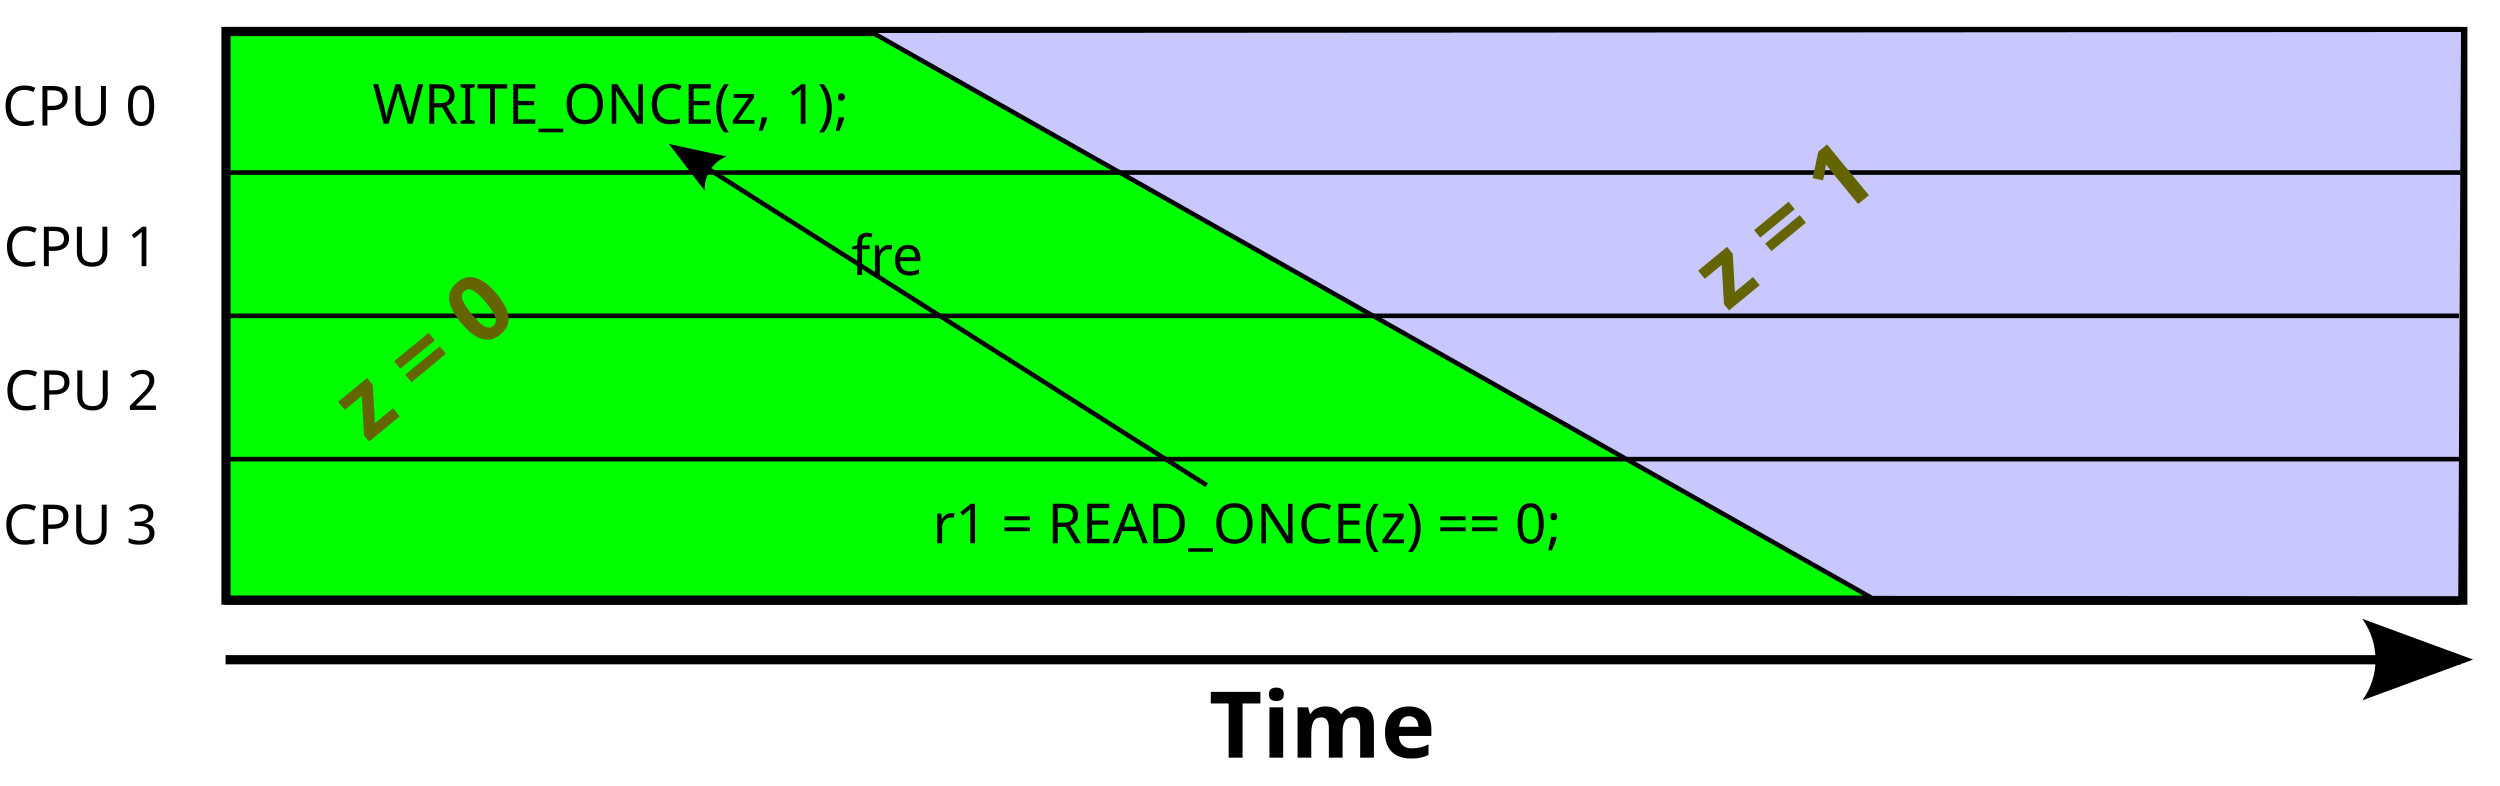
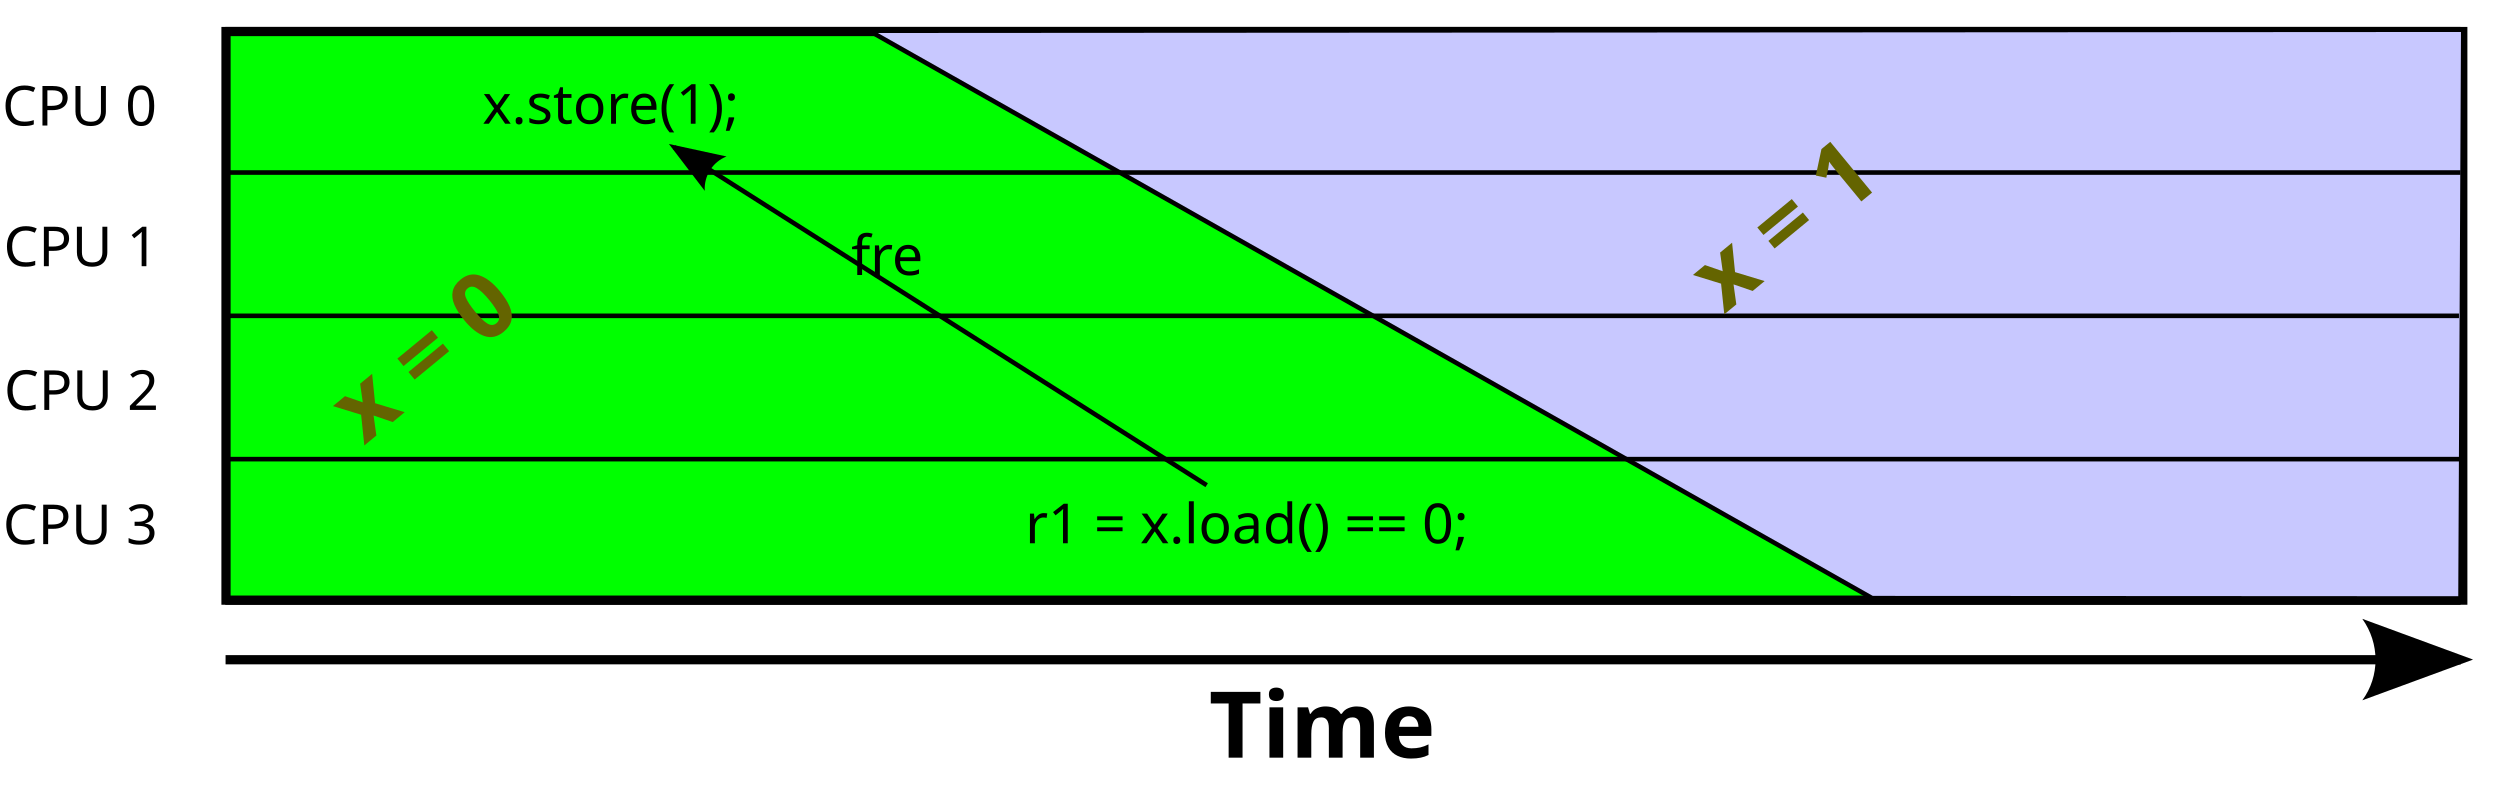
<svg xmlns="http://www.w3.org/2000/svg" width="464.377" height="145.98" viewBox="0 0 435.353 136.857" id="svg2" version="1.1">
  <defs id="defs90">
    <marker orient="auto" refY="0" refX="0" id="Arrow2Lend" style="overflow:visible">
      <path id="path4240" style="fill-rule:evenodd;stroke-width:0.625;stroke-linejoin:round" d="M 8.719,4.034 -2.207,0.016 8.719,-4.002 c -1.745,2.372 -1.735,5.617 -6e-7,8.035 z" transform="matrix(-1.1,0,0,-1.1,-1.1,0)" />
    </marker>
  </defs>
  <rect style="fill:#00ff00;fill-opacity:1;stroke:#000000;stroke-width:1.605;stroke-miterlimit:4;stroke-dasharray:none;stroke-dashoffset:0;stroke-opacity:1" id="rect3077" width="389.517" height="99.021" x="39.356" y="5.49" />
  <text xml:space="preserve" style="font-style:normal;font-weight:normal;line-height:0%;font-family:sans-serif;text-align:center;letter-spacing:0px;word-spacing:0px;text-anchor:middle;fill:#000000;fill-opacity:1;stroke:none" x="111.023" y="21.545" id="text3901">
-     <tspan id="tspan3903" x="111.023" y="21.545" style="font-size:9.63px;line-height:1.25;font-family:sans-serif">WRITE_ONCE(z, 1);</tspan>
+     <tspan id="tspan3903" x="111.023" y="21.545" style="font-size:9.63px;line-height:1.25;font-family:sans-serif">x.store(1);</tspan>
  </text>
  <path style="fill:none;stroke:#000000;stroke-width:0.802px;stroke-linecap:butt;stroke-linejoin:miter;stroke-opacity:1" d="M 39.23,5.089 H 428.484" id="path3925" />
  <path style="fill:#c8c8ff;fill-opacity:1;stroke:#000000;stroke-width:0.802px;stroke-linecap:butt;stroke-linejoin:miter;stroke-opacity:1" d="m 151.344,5.348 174.681,98.822 102.458,0.059 0.478,-99.061 z" id="path4056" />
  <path style="fill:none;stroke:#000000;stroke-width:0.802px;stroke-linecap:butt;stroke-linejoin:miter;stroke-opacity:1" d="M 38.955,55 H 428.209" id="path3925-5" />
  <path style="fill:none;stroke:#000000;stroke-width:0.802px;stroke-linecap:butt;stroke-linejoin:miter;stroke-opacity:1" d="M 39.23,30.045 H 428.484" id="path3925-6" />
  <path style="fill:none;stroke:#000000;stroke-width:0.802px;stroke-linecap:butt;stroke-linejoin:miter;stroke-opacity:1" d="M 39.23,79.956 H 428.484" id="path3925-2" />
  <path style="fill:none;stroke:#000000;stroke-width:0.802px;stroke-linecap:butt;stroke-linejoin:miter;stroke-opacity:1" d="M 39.23,104.912 H 428.484" id="path3925-9" />
  <text xml:space="preserve" style="font-style:normal;font-weight:normal;line-height:0%;font-family:sans-serif;text-align:center;letter-spacing:0px;word-spacing:0px;text-anchor:middle;fill:#000000;fill-opacity:1;stroke:none" x="18.53" y="21.855" id="text3966">
    <tspan id="tspan3968" x="18.53" y="21.855" style="font-size:9.63px;line-height:1.25;font-family:sans-serif">CPU 0</tspan>
  </text>
  <text xml:space="preserve" style="font-style:normal;font-weight:normal;line-height:0%;font-family:sans-serif;text-align:center;letter-spacing:0px;word-spacing:0px;text-anchor:middle;fill:#000000;fill-opacity:1;stroke:none" x="18.779" y="46.355" id="text3966-1">
    <tspan id="tspan3968-2" x="18.779" y="46.355" style="font-size:9.63px;line-height:1.25;font-family:sans-serif">CPU 1</tspan>
  </text>
  <text xml:space="preserve" style="font-style:normal;font-weight:normal;line-height:0%;font-family:sans-serif;text-align:center;letter-spacing:0px;word-spacing:0px;text-anchor:middle;fill:#000000;fill-opacity:1;stroke:none" x="18.854" y="71.385" id="text3966-1-7">
    <tspan id="tspan3968-2-0" x="18.854" y="71.385" style="font-size:9.63px;line-height:1.25;font-family:sans-serif">CPU 2</tspan>
  </text>
  <text xml:space="preserve" style="font-style:normal;font-weight:normal;line-height:0%;font-family:sans-serif;text-align:center;letter-spacing:0px;word-spacing:0px;text-anchor:middle;fill:#000000;fill-opacity:1;stroke:none" x="18.662" y="94.764" id="text3966-1-7-9">
    <tspan id="tspan3968-2-0-3" x="18.662" y="94.764" style="font-size:9.63px;line-height:1.25;font-family:sans-serif">CPU 3</tspan>
  </text>
  <text xml:space="preserve" style="font-style:normal;font-weight:normal;line-height:0%;font-family:sans-serif;text-align:center;letter-spacing:0px;word-spacing:0px;text-anchor:middle;fill:#000000;fill-opacity:1;stroke:none" x="221.825" y="94.603" id="text3901-6">
-     <tspan id="tspan3903-0" x="221.825" y="94.603" style="font-size:9.63px;line-height:1.25;font-family:sans-serif">r1 = READ_ONCE(z) == 0;</tspan>
+     <tspan id="tspan3903-0" x="221.825" y="94.603" style="font-size:9.63px;line-height:1.25;font-family:sans-serif">r1 = x.load() == 0;</tspan>
  </text>
  <text xml:space="preserve" style="font-style:normal;font-weight:normal;line-height:0%;font-family:sans-serif;text-align:center;letter-spacing:0px;word-spacing:0px;text-anchor:middle;fill:#000000;fill-opacity:1;stroke:none" x="22.23" y="100.211" id="text4058" transform="rotate(-39.48541)">
-     <tspan id="tspan4060" x="22.23" y="100.211" style="font-weight:bold;font-size:16.049px;line-height:1.25;font-family:sans-serif;-inkscape-font-specification:'Sans Bold';fill:#646400;fill-opacity:1">z = 0</tspan>
+     <tspan id="tspan4060" x="22.23" y="100.211" style="font-weight:bold;font-size:16.049px;line-height:1.25;font-family:sans-serif;-inkscape-font-specification:'Sans Bold';fill:#646400;fill-opacity:1">x = 0</tspan>
  </text>
  <text xml:space="preserve" style="font-style:normal;font-weight:normal;line-height:0%;font-family:sans-serif;text-align:center;letter-spacing:0px;word-spacing:0px;text-anchor:middle;fill:#000000;fill-opacity:1;stroke:none" x="219.525" y="233.185" id="text4058-6" transform="rotate(-39.48541)">
-     <tspan id="tspan4060-2" x="219.525" y="233.185" style="font-weight:bold;font-size:16.049px;line-height:1.25;font-family:sans-serif;-inkscape-font-specification:'Sans Bold';fill:#646400;fill-opacity:1">z = 1</tspan>
+     <tspan id="tspan4060-2" x="219.525" y="233.185" style="font-weight:bold;font-size:16.049px;line-height:1.25;font-family:sans-serif;-inkscape-font-specification:'Sans Bold';fill:#646400;fill-opacity:1">x = 1</tspan>
  </text>
  <path style="fill:none;stroke:#000000;stroke-width:1.605;stroke-linecap:butt;stroke-linejoin:miter;stroke-miterlimit:4;stroke-dasharray:none;stroke-opacity:1;marker-end:url(#Arrow2Lend)" d="M 39.28,114.888 H 428.534" id="path3925-9-5" />
  <text xml:space="preserve" style="font-style:normal;font-weight:normal;line-height:0%;font-family:sans-serif;text-align:center;letter-spacing:0px;word-spacing:0px;text-anchor:middle;fill:#000000;fill-opacity:1;stroke:none" x="234.916" y="131.942" id="text4659">
    <tspan id="tspan4661" x="234.916" y="131.942" style="font-weight:bold;font-size:16.049px;line-height:1.25;font-family:sans-serif">Time</tspan>
  </text>
  <path style="fill:none;stroke:#000000;stroke-width:0.802px;stroke-linecap:butt;stroke-linejoin:miter;stroke-opacity:1;marker-end:url(#Arrow2Lend)" d="M 210.132,84.493 117.391,25.634" id="path3835" />
  <text xml:space="preserve" style="font-style:normal;font-weight:normal;line-height:0%;font-family:sans-serif;text-align:center;letter-spacing:0px;word-spacing:0px;text-anchor:middle;fill:#000000;fill-opacity:1;stroke:none" x="159.181" y="47.891" id="text4019">
    <tspan id="tspan4021" x="159.181" y="47.891" style="font-size:9.63px;line-height:1.25;font-family:sans-serif">fre</tspan>
  </text>
</svg>
